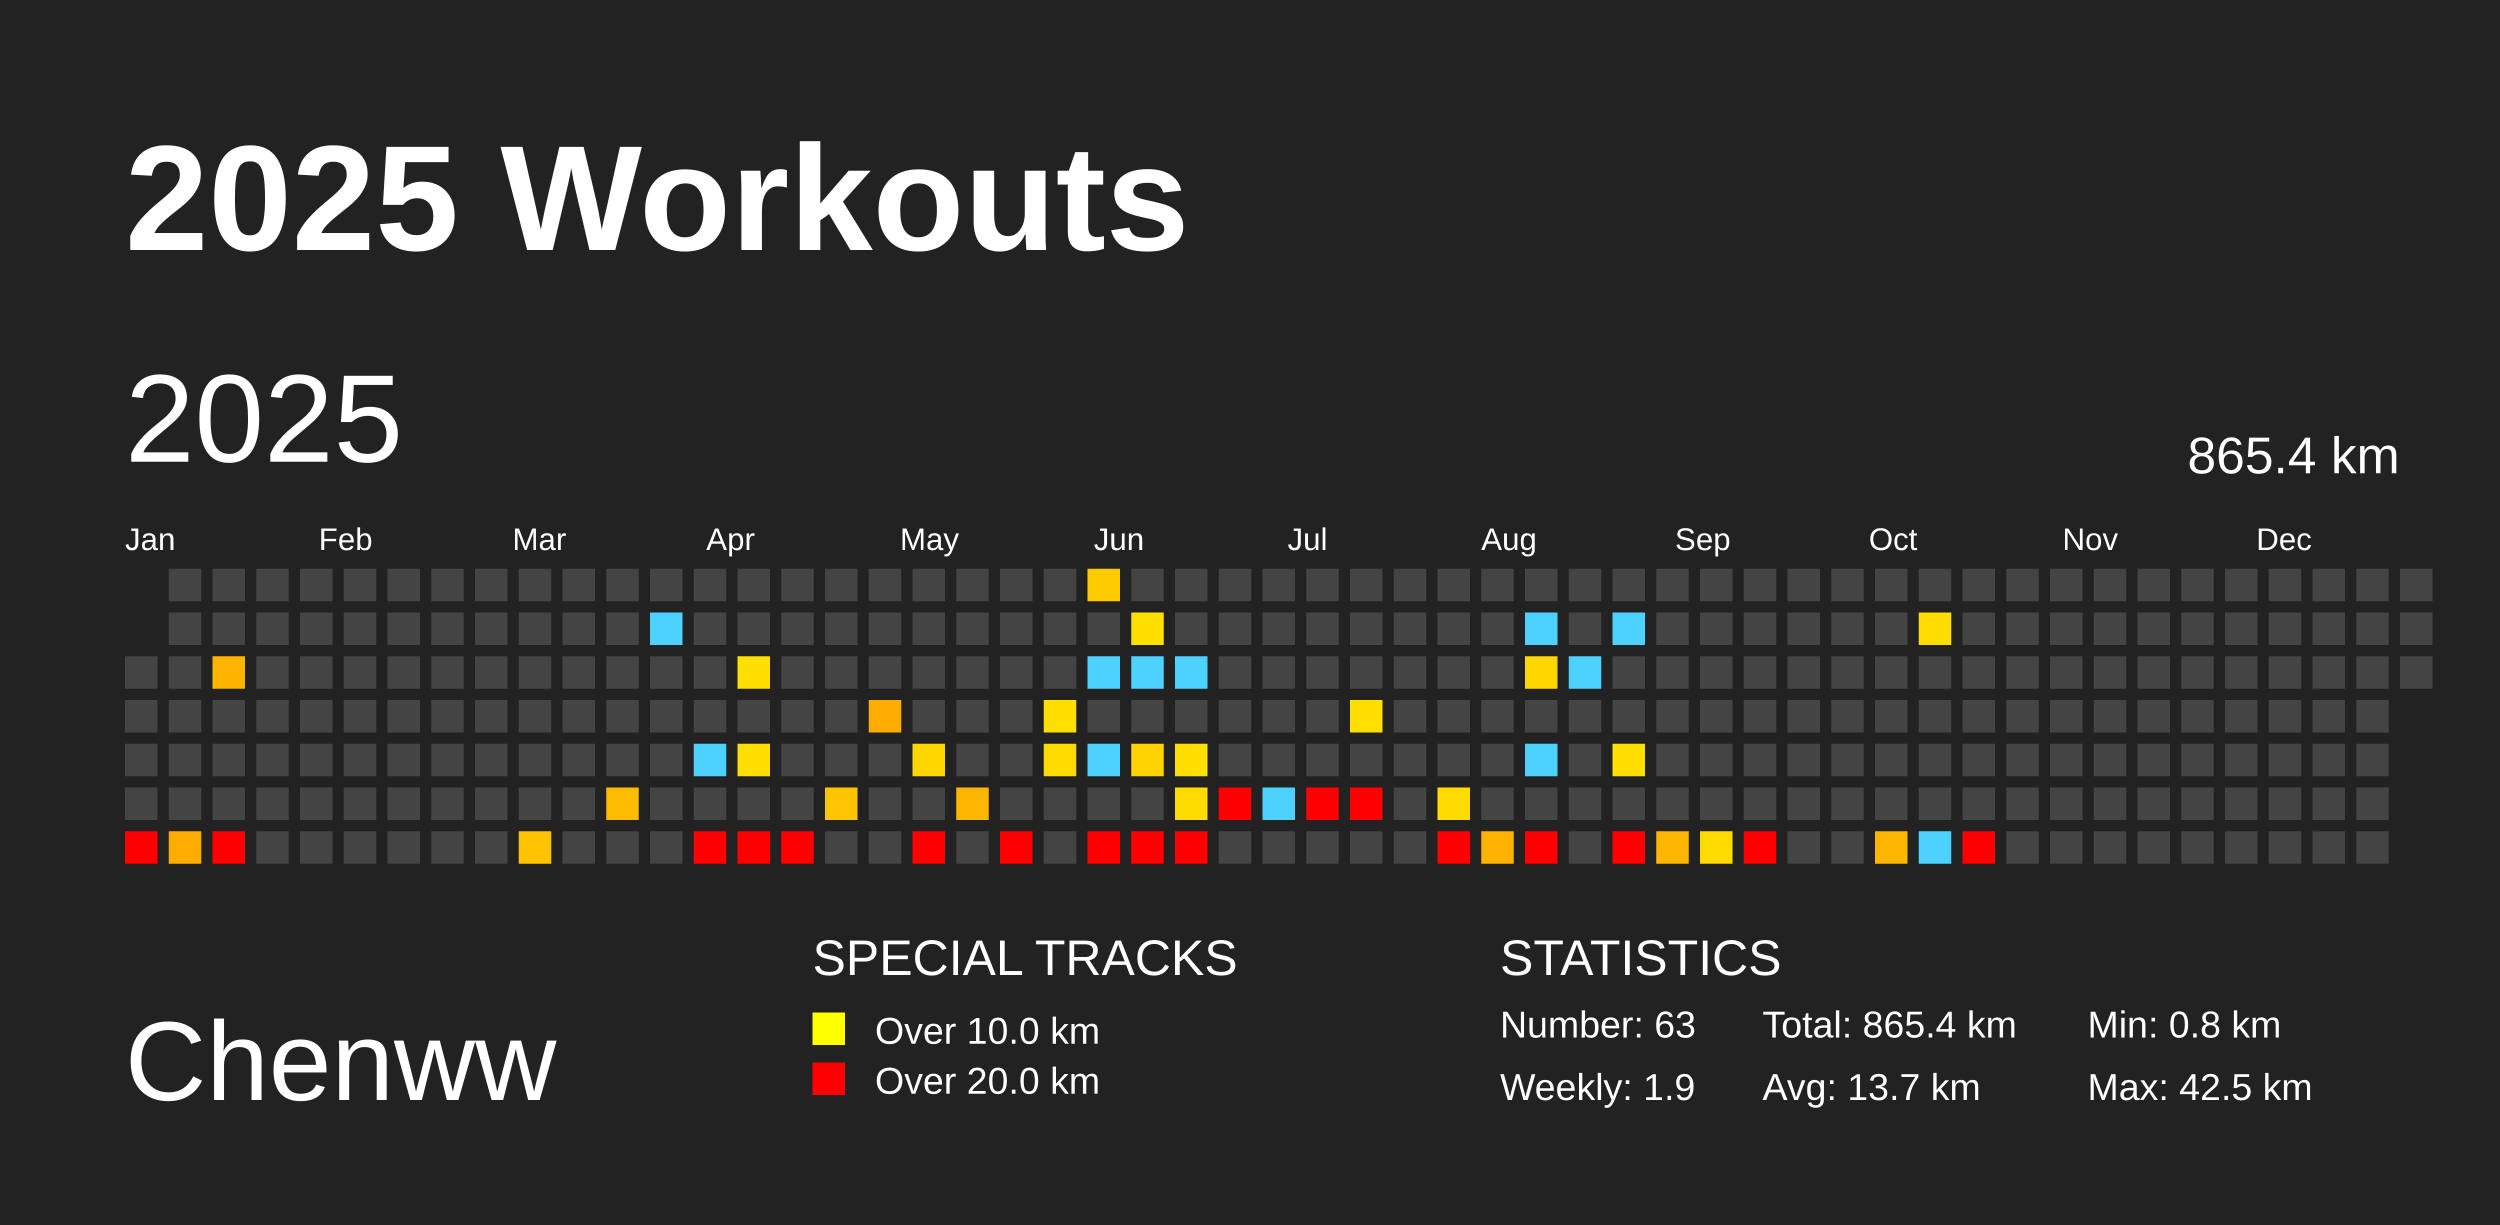
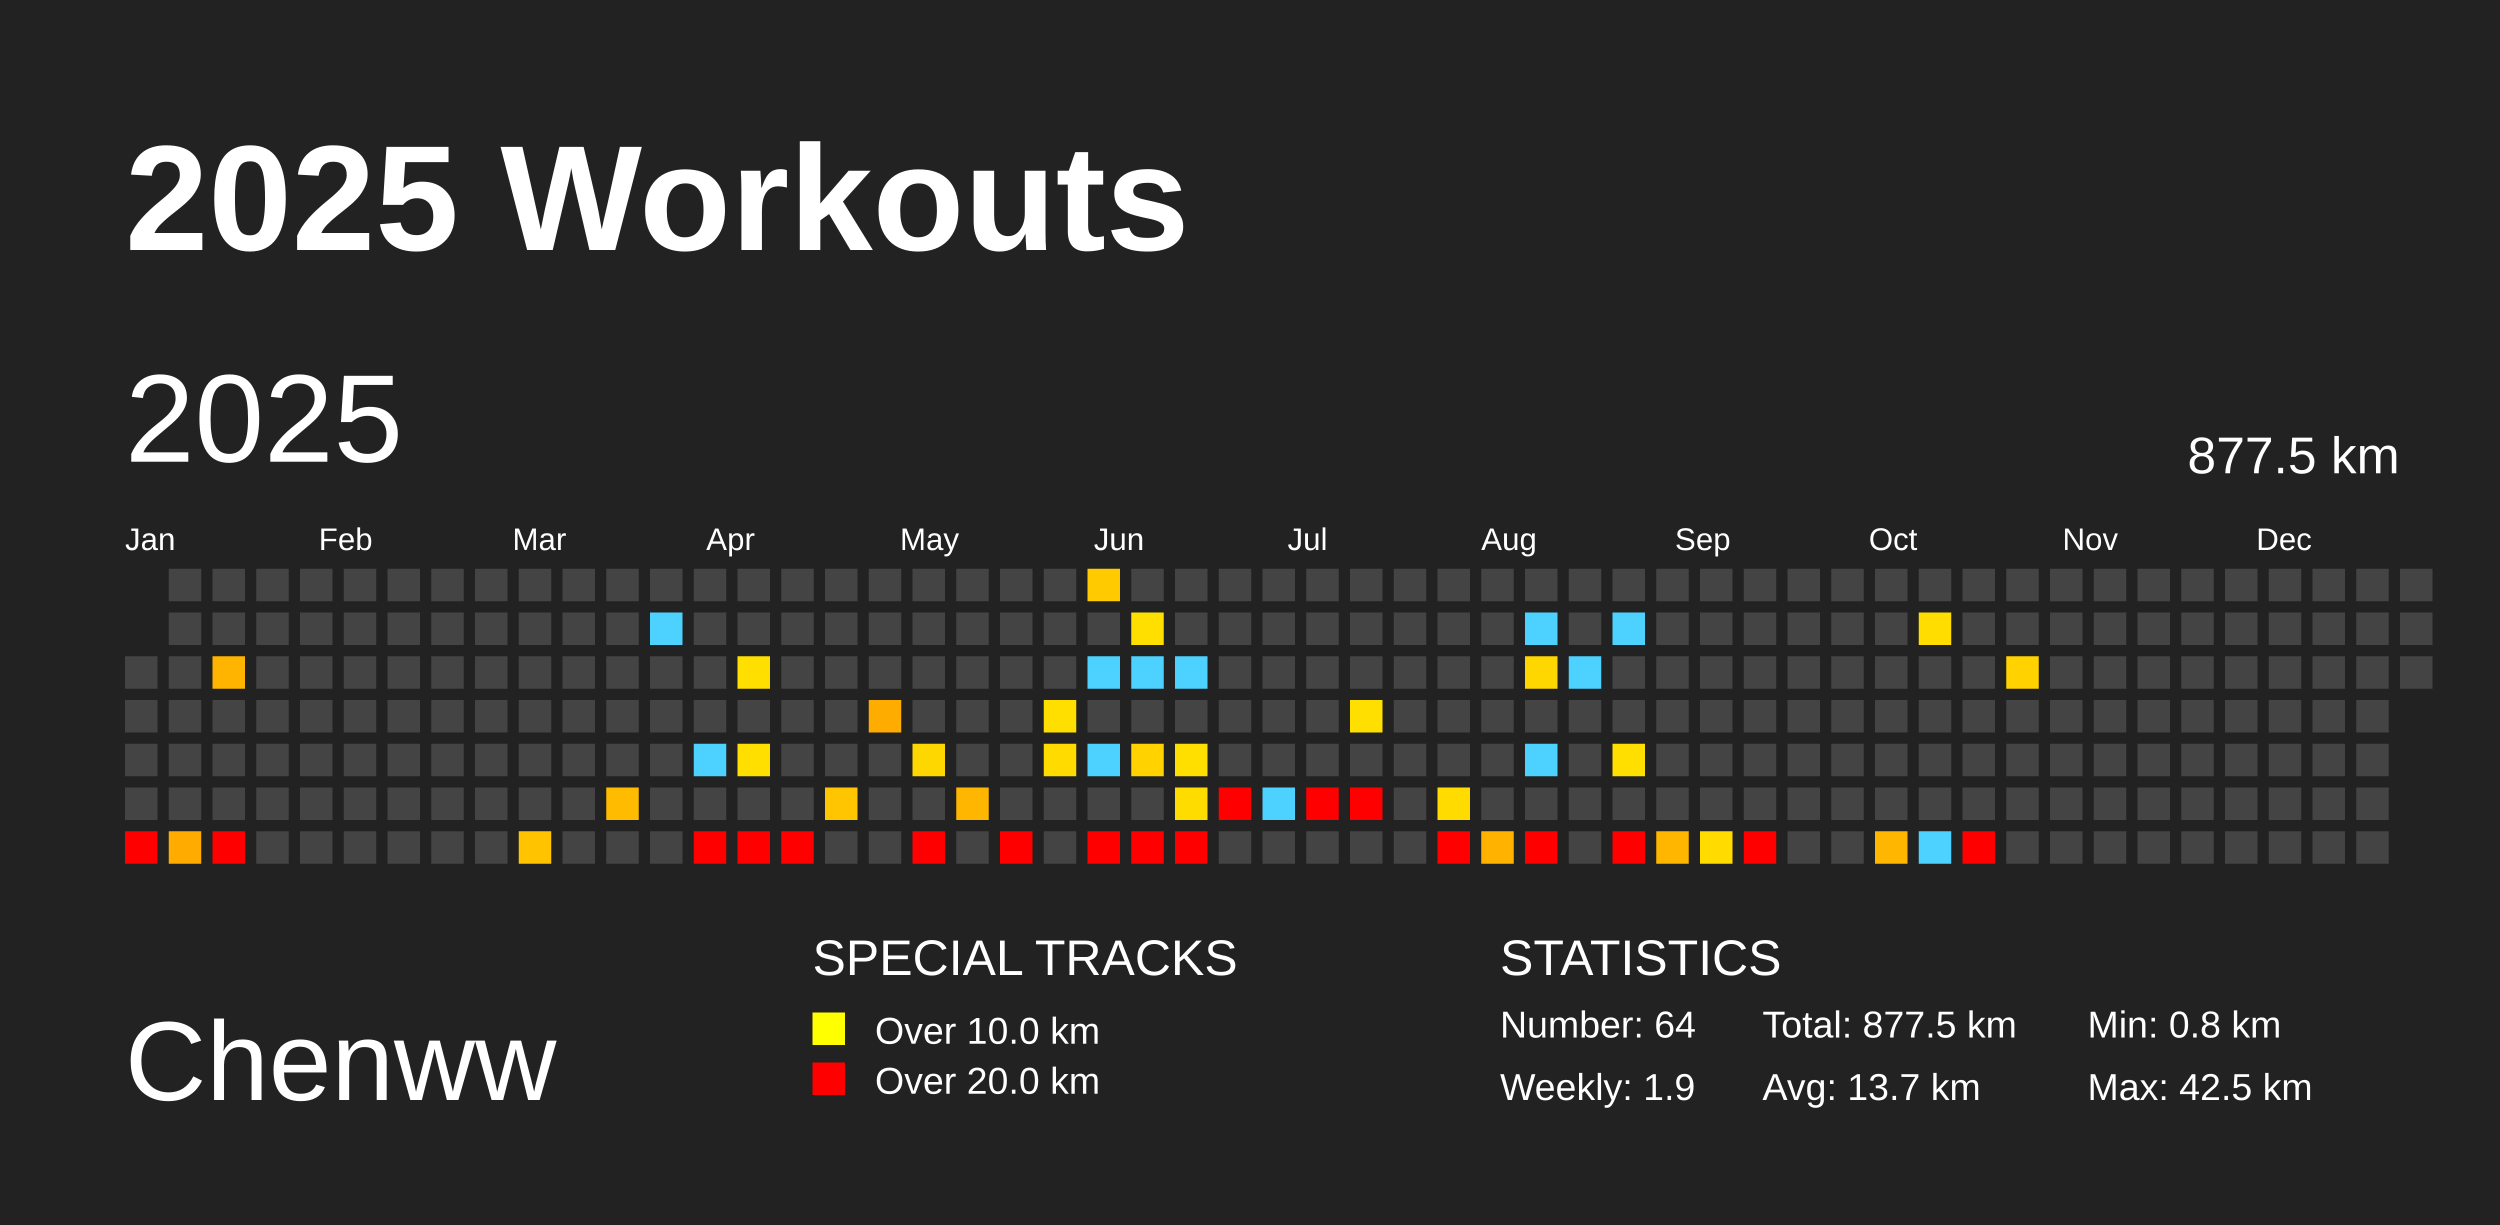
<svg xmlns="http://www.w3.org/2000/svg" baseProfile="full" height="98mm" version="1.1" viewBox="0,0,200,98" width="200mm">
  <defs />
  <rect fill="#222222" height="98" width="200" x="0" y="0" />
  <text fill="#FFFFFF" style="font-size:12px; font-family:Arial; font-weight:bold;" x="10" y="20">2025 Workouts</text>
  <text fill="#FFFFFF" style="font-size:9px; font-family:Arial" x="10" y="88">Chenww</text>
  <text fill="#FFFFFF" style="font-size:4px; font-family:Arial" x="65" y="78">SPECIAL TRACKS</text>
  <rect fill="yellow" height="2.6" width="2.6" x="65" y="81" />
  <text fill="#FFFFFF" style="font-size:3px; font-family:Arial" x="70" y="83.5">Over 10.0 km</text>
  <rect fill="red" height="2.6" width="2.6" x="65" y="85" />
  <text fill="#FFFFFF" style="font-size:3px; font-family:Arial" x="70" y="87.5">Over 20.0 km</text>
  <text fill="#FFFFFF" style="font-size:4px; font-family:Arial" x="120" y="78">STATISTICS</text>
-   <text fill="#FFFFFF" style="font-size:3px; font-family:Arial" x="120" y="83">Number: 63</text>
+   <text fill="#FFFFFF" style="font-size:3px; font-family:Arial" x="120" y="83">Number: 64</text>
  <text fill="#FFFFFF" style="font-size:3px; font-family:Arial" x="120" y="88">Weekly: 1.9</text>
-   <text fill="#FFFFFF" style="font-size:3px; font-family:Arial" x="141" y="83">Total: 865.4 km</text>
+   <text fill="#FFFFFF" style="font-size:3px; font-family:Arial" x="141" y="83">Total: 877.5 km</text>
  <text fill="#FFFFFF" style="font-size:3px; font-family:Arial" x="141" y="88">Avg: 13.7 km</text>
  <text fill="#FFFFFF" style="font-size:3px; font-family:Arial" x="167" y="83">Min: 0.8 km</text>
  <text fill="#FFFFFF" style="font-size:3px; font-family:Arial" x="167" y="88">Max: 42.5 km</text>
  <text dominant-baseline="hanging" fill="#FFFFFF" style="font-size:10.0px; font-family:Arial;" x="10" y="30">2025</text>
-   <text dominant-baseline="hanging" fill="#FFFFFF" style="font-size:4.125px; font-family:Arial;" x="175" y="35">865.4 km</text>
+   <text dominant-baseline="hanging" fill="#FFFFFF" style="font-size:4.125px; font-family:Arial;" x="175" y="35">877.5 km</text>
  <text fill="#FFFFFF" style="font-size:2.5px; font-family:Arial" x="10.0" y="44">Jan</text>
  <text fill="#FFFFFF" style="font-size:2.5px; font-family:Arial" x="25.5" y="44">Feb</text>
  <text fill="#FFFFFF" style="font-size:2.5px; font-family:Arial" x="41.0" y="44">Mar</text>
  <text fill="#FFFFFF" style="font-size:2.5px; font-family:Arial" x="56.5" y="44">Apr</text>
  <text fill="#FFFFFF" style="font-size:2.5px; font-family:Arial" x="72.0" y="44">May</text>
  <text fill="#FFFFFF" style="font-size:2.5px; font-family:Arial" x="87.5" y="44">Jun</text>
  <text fill="#FFFFFF" style="font-size:2.5px; font-family:Arial" x="103.0" y="44">Jul</text>
  <text fill="#FFFFFF" style="font-size:2.5px; font-family:Arial" x="118.5" y="44">Aug</text>
  <text fill="#FFFFFF" style="font-size:2.5px; font-family:Arial" x="134.0" y="44">Sep</text>
  <text fill="#FFFFFF" style="font-size:2.5px; font-family:Arial" x="149.5" y="44">Oct</text>
  <text fill="#FFFFFF" style="font-size:2.5px; font-family:Arial" x="165.0" y="44">Nov</text>
  <text fill="#FFFFFF" style="font-size:2.5px; font-family:Arial" x="180.5" y="44">Dec</text>
  <rect fill="#444444" height="2.6" width="2.6" x="10.0" y="52.5" />
  <rect fill="#444444" height="2.6" width="2.6" x="10.0" y="56.0" />
  <rect fill="#444444" height="2.6" width="2.6" x="10.0" y="59.5" />
  <rect fill="#444444" height="2.6" width="2.6" x="10.0" y="63.0" />
  <rect fill="red" height="2.6" width="2.6" x="10.0" y="66.5" />
  <rect fill="#444444" height="2.6" width="2.6" x="13.5" y="45.5" />
  <rect fill="#444444" height="2.6" width="2.6" x="13.5" y="49.0" />
  <rect fill="#444444" height="2.6" width="2.6" x="13.5" y="52.5" />
  <rect fill="#444444" height="2.6" width="2.6" x="13.5" y="56.0" />
  <rect fill="#444444" height="2.6" width="2.6" x="13.5" y="59.5" />
  <rect fill="#444444" height="2.6" width="2.6" x="13.5" y="63.0" />
  <rect fill="#ffab00" height="2.6" width="2.6" x="13.5" y="66.5" />
  <rect fill="#444444" height="2.6" width="2.6" x="17.0" y="45.5" />
  <rect fill="#444444" height="2.6" width="2.6" x="17.0" y="49.0" />
  <rect fill="#ffb500" height="2.6" width="2.6" x="17.0" y="52.5" />
  <rect fill="#444444" height="2.6" width="2.6" x="17.0" y="56.0" />
  <rect fill="#444444" height="2.6" width="2.6" x="17.0" y="59.5" />
  <rect fill="#444444" height="2.6" width="2.6" x="17.0" y="63.0" />
  <rect fill="red" height="2.6" width="2.6" x="17.0" y="66.5" />
  <rect fill="#444444" height="2.6" width="2.6" x="20.5" y="45.5" />
  <rect fill="#444444" height="2.6" width="2.6" x="20.5" y="49.0" />
  <rect fill="#444444" height="2.6" width="2.6" x="20.5" y="52.5" />
  <rect fill="#444444" height="2.6" width="2.6" x="20.5" y="56.0" />
  <rect fill="#444444" height="2.6" width="2.6" x="20.5" y="59.5" />
  <rect fill="#444444" height="2.6" width="2.6" x="20.5" y="63.0" />
  <rect fill="#444444" height="2.6" width="2.6" x="20.5" y="66.5" />
  <rect fill="#444444" height="2.6" width="2.6" x="24.0" y="45.5" />
  <rect fill="#444444" height="2.6" width="2.6" x="24.0" y="49.0" />
  <rect fill="#444444" height="2.6" width="2.6" x="24.0" y="52.5" />
  <rect fill="#444444" height="2.6" width="2.6" x="24.0" y="56.0" />
  <rect fill="#444444" height="2.6" width="2.6" x="24.0" y="59.5" />
  <rect fill="#444444" height="2.6" width="2.6" x="24.0" y="63.0" />
  <rect fill="#444444" height="2.6" width="2.6" x="24.0" y="66.5" />
  <rect fill="#444444" height="2.6" width="2.6" x="27.5" y="45.5" />
  <rect fill="#444444" height="2.6" width="2.6" x="27.5" y="49.0" />
  <rect fill="#444444" height="2.6" width="2.6" x="27.5" y="52.5" />
  <rect fill="#444444" height="2.6" width="2.6" x="27.5" y="56.0" />
  <rect fill="#444444" height="2.6" width="2.6" x="27.5" y="59.5" />
  <rect fill="#444444" height="2.6" width="2.6" x="27.5" y="63.0" />
  <rect fill="#444444" height="2.6" width="2.6" x="27.5" y="66.5" />
  <rect fill="#444444" height="2.6" width="2.6" x="31.0" y="45.5" />
  <rect fill="#444444" height="2.6" width="2.6" x="31.0" y="49.0" />
  <rect fill="#444444" height="2.6" width="2.6" x="31.0" y="52.5" />
  <rect fill="#444444" height="2.6" width="2.6" x="31.0" y="56.0" />
  <rect fill="#444444" height="2.6" width="2.6" x="31.0" y="59.5" />
  <rect fill="#444444" height="2.6" width="2.6" x="31.0" y="63.0" />
  <rect fill="#444444" height="2.6" width="2.6" x="31.0" y="66.5" />
  <rect fill="#444444" height="2.6" width="2.6" x="34.5" y="45.5" />
  <rect fill="#444444" height="2.6" width="2.6" x="34.5" y="49.0" />
  <rect fill="#444444" height="2.6" width="2.6" x="34.5" y="52.5" />
  <rect fill="#444444" height="2.6" width="2.6" x="34.5" y="56.0" />
  <rect fill="#444444" height="2.6" width="2.6" x="34.5" y="59.5" />
  <rect fill="#444444" height="2.6" width="2.6" x="34.5" y="63.0" />
  <rect fill="#444444" height="2.6" width="2.6" x="34.5" y="66.5" />
  <rect fill="#444444" height="2.6" width="2.6" x="38.0" y="45.5" />
  <rect fill="#444444" height="2.6" width="2.6" x="38.0" y="49.0" />
  <rect fill="#444444" height="2.6" width="2.6" x="38.0" y="52.5" />
  <rect fill="#444444" height="2.6" width="2.6" x="38.0" y="56.0" />
  <rect fill="#444444" height="2.6" width="2.6" x="38.0" y="59.5" />
  <rect fill="#444444" height="2.6" width="2.6" x="38.0" y="63.0" />
  <rect fill="#444444" height="2.6" width="2.6" x="38.0" y="66.5" />
  <rect fill="#444444" height="2.6" width="2.6" x="41.5" y="45.5" />
  <rect fill="#444444" height="2.6" width="2.6" x="41.5" y="49.0" />
  <rect fill="#444444" height="2.6" width="2.6" x="41.5" y="52.5" />
  <rect fill="#444444" height="2.6" width="2.6" x="41.5" y="56.0" />
  <rect fill="#444444" height="2.6" width="2.6" x="41.5" y="59.5" />
  <rect fill="#444444" height="2.6" width="2.6" x="41.5" y="63.0" />
  <rect fill="#ffc300" height="2.6" width="2.6" x="41.5" y="66.5" />
  <rect fill="#444444" height="2.6" width="2.6" x="45.0" y="45.5" />
  <rect fill="#444444" height="2.6" width="2.6" x="45.0" y="49.0" />
  <rect fill="#444444" height="2.6" width="2.6" x="45.0" y="52.5" />
  <rect fill="#444444" height="2.6" width="2.6" x="45.0" y="56.0" />
  <rect fill="#444444" height="2.6" width="2.6" x="45.0" y="59.5" />
  <rect fill="#444444" height="2.6" width="2.6" x="45.0" y="63.0" />
  <rect fill="#444444" height="2.6" width="2.6" x="45.0" y="66.5" />
  <rect fill="#444444" height="2.6" width="2.6" x="48.5" y="45.5" />
  <rect fill="#444444" height="2.6" width="2.6" x="48.5" y="49.0" />
  <rect fill="#444444" height="2.6" width="2.6" x="48.5" y="52.5" />
  <rect fill="#444444" height="2.6" width="2.6" x="48.5" y="56.0" />
  <rect fill="#444444" height="2.6" width="2.6" x="48.5" y="59.5" />
  <rect fill="#ffbb00" height="2.6" width="2.6" x="48.5" y="63.0" />
  <rect fill="#444444" height="2.6" width="2.6" x="48.5" y="66.5" />
  <rect fill="#444444" height="2.6" width="2.6" x="52.0" y="45.5" />
  <rect fill="#4dd2ff" height="2.6" width="2.6" x="52.0" y="49.0" />
  <rect fill="#444444" height="2.6" width="2.6" x="52.0" y="52.5" />
  <rect fill="#444444" height="2.6" width="2.6" x="52.0" y="56.0" />
  <rect fill="#444444" height="2.6" width="2.6" x="52.0" y="59.5" />
  <rect fill="#444444" height="2.6" width="2.6" x="52.0" y="63.0" />
  <rect fill="#444444" height="2.6" width="2.6" x="52.0" y="66.5" />
  <rect fill="#444444" height="2.6" width="2.6" x="55.5" y="45.5" />
  <rect fill="#444444" height="2.6" width="2.6" x="55.5" y="49.0" />
  <rect fill="#444444" height="2.6" width="2.6" x="55.5" y="52.5" />
  <rect fill="#444444" height="2.6" width="2.6" x="55.5" y="56.0" />
  <rect fill="#4dd2ff" height="2.6" width="2.6" x="55.5" y="59.5" />
  <rect fill="#444444" height="2.6" width="2.6" x="55.5" y="63.0" />
  <rect fill="red" height="2.6" width="2.6" x="55.5" y="66.5" />
  <rect fill="#444444" height="2.6" width="2.6" x="59.0" y="45.5" />
  <rect fill="#444444" height="2.6" width="2.6" x="59.0" y="49.0" />
  <rect fill="#ffdf00" height="2.6" width="2.6" x="59.0" y="52.5" />
  <rect fill="#444444" height="2.6" width="2.6" x="59.0" y="56.0" />
  <rect fill="#ffdf00" height="2.6" width="2.6" x="59.0" y="59.5" />
  <rect fill="#444444" height="2.6" width="2.6" x="59.0" y="63.0" />
  <rect fill="red" height="2.6" width="2.6" x="59.0" y="66.5" />
  <rect fill="#444444" height="2.6" width="2.6" x="62.5" y="45.5" />
  <rect fill="#444444" height="2.6" width="2.6" x="62.5" y="49.0" />
  <rect fill="#444444" height="2.6" width="2.6" x="62.5" y="52.5" />
  <rect fill="#444444" height="2.6" width="2.6" x="62.5" y="56.0" />
  <rect fill="#444444" height="2.6" width="2.6" x="62.5" y="59.5" />
  <rect fill="#444444" height="2.6" width="2.6" x="62.5" y="63.0" />
  <rect fill="red" height="2.6" width="2.6" x="62.5" y="66.5" />
  <rect fill="#444444" height="2.6" width="2.6" x="66.0" y="45.5" />
  <rect fill="#444444" height="2.6" width="2.6" x="66.0" y="49.0" />
  <rect fill="#444444" height="2.6" width="2.6" x="66.0" y="52.5" />
  <rect fill="#444444" height="2.6" width="2.6" x="66.0" y="56.0" />
  <rect fill="#444444" height="2.6" width="2.6" x="66.0" y="59.5" />
  <rect fill="#ffc500" height="2.6" width="2.6" x="66.0" y="63.0" />
  <rect fill="#444444" height="2.6" width="2.6" x="66.0" y="66.5" />
  <rect fill="#444444" height="2.6" width="2.6" x="69.5" y="45.5" />
  <rect fill="#444444" height="2.6" width="2.6" x="69.5" y="49.0" />
  <rect fill="#444444" height="2.6" width="2.6" x="69.5" y="52.5" />
  <rect fill="#ffac00" height="2.6" width="2.6" x="69.5" y="56.0" />
  <rect fill="#444444" height="2.6" width="2.6" x="69.5" y="59.5" />
  <rect fill="#444444" height="2.6" width="2.6" x="69.5" y="63.0" />
  <rect fill="#444444" height="2.6" width="2.6" x="69.5" y="66.5" />
  <rect fill="#444444" height="2.6" width="2.6" x="73.0" y="45.5" />
  <rect fill="#444444" height="2.6" width="2.6" x="73.0" y="49.0" />
  <rect fill="#444444" height="2.6" width="2.6" x="73.0" y="52.5" />
  <rect fill="#444444" height="2.6" width="2.6" x="73.0" y="56.0" />
  <rect fill="#ffd700" height="2.6" width="2.6" x="73.0" y="59.5" />
  <rect fill="#444444" height="2.6" width="2.6" x="73.0" y="63.0" />
  <rect fill="red" height="2.6" width="2.6" x="73.0" y="66.5" />
  <rect fill="#444444" height="2.6" width="2.6" x="76.5" y="45.5" />
  <rect fill="#444444" height="2.6" width="2.6" x="76.5" y="49.0" />
  <rect fill="#444444" height="2.6" width="2.6" x="76.5" y="52.5" />
  <rect fill="#444444" height="2.6" width="2.6" x="76.5" y="56.0" />
  <rect fill="#444444" height="2.6" width="2.6" x="76.5" y="59.5" />
  <rect fill="#ffb600" height="2.6" width="2.6" x="76.5" y="63.0" />
  <rect fill="#444444" height="2.6" width="2.6" x="76.5" y="66.5" />
  <rect fill="#444444" height="2.6" width="2.6" x="80.0" y="45.5" />
  <rect fill="#444444" height="2.6" width="2.6" x="80.0" y="49.0" />
  <rect fill="#444444" height="2.6" width="2.6" x="80.0" y="52.5" />
  <rect fill="#444444" height="2.6" width="2.6" x="80.0" y="56.0" />
  <rect fill="#444444" height="2.6" width="2.6" x="80.0" y="59.5" />
  <rect fill="#444444" height="2.6" width="2.6" x="80.0" y="63.0" />
  <rect fill="red" height="2.6" width="2.6" x="80.0" y="66.5" />
  <rect fill="#444444" height="2.6" width="2.6" x="83.5" y="45.5" />
  <rect fill="#444444" height="2.6" width="2.6" x="83.5" y="49.0" />
  <rect fill="#444444" height="2.6" width="2.6" x="83.5" y="52.5" />
  <rect fill="#ffdf00" height="2.6" width="2.6" x="83.5" y="56.0" />
  <rect fill="#ffdb00" height="2.6" width="2.6" x="83.5" y="59.5" />
  <rect fill="#444444" height="2.6" width="2.6" x="83.5" y="63.0" />
  <rect fill="#444444" height="2.6" width="2.6" x="83.5" y="66.5" />
  <rect fill="#ffcb00" height="2.6" width="2.6" x="87.0" y="45.5" />
  <rect fill="#444444" height="2.6" width="2.6" x="87.0" y="49.0" />
  <rect fill="#4dd2ff" height="2.6" width="2.6" x="87.0" y="52.5" />
  <rect fill="#444444" height="2.6" width="2.6" x="87.0" y="56.0" />
  <rect fill="#4dd2ff" height="2.6" width="2.6" x="87.0" y="59.5" />
  <rect fill="#444444" height="2.6" width="2.6" x="87.0" y="63.0" />
  <rect fill="red" height="2.6" width="2.6" x="87.0" y="66.5" />
  <rect fill="#444444" height="2.6" width="2.6" x="90.5" y="45.5" />
  <rect fill="#ffdf00" height="2.6" width="2.6" x="90.5" y="49.0" />
  <rect fill="#4dd2ff" height="2.6" width="2.6" x="90.5" y="52.5" />
  <rect fill="#444444" height="2.6" width="2.6" x="90.5" y="56.0" />
  <rect fill="#ffd200" height="2.6" width="2.6" x="90.5" y="59.5" />
  <rect fill="#444444" height="2.6" width="2.6" x="90.5" y="63.0" />
  <rect fill="red" height="2.6" width="2.6" x="90.5" y="66.5" />
  <rect fill="#444444" height="2.6" width="2.6" x="94.0" y="45.5" />
  <rect fill="#444444" height="2.6" width="2.6" x="94.0" y="49.0" />
  <rect fill="#4dd2ff" height="2.6" width="2.6" x="94.0" y="52.5" />
  <rect fill="#444444" height="2.6" width="2.6" x="94.0" y="56.0" />
  <rect fill="#ffdf00" height="2.6" width="2.6" x="94.0" y="59.5" />
  <rect fill="#ffdc00" height="2.6" width="2.6" x="94.0" y="63.0" />
  <rect fill="red" height="2.6" width="2.6" x="94.0" y="66.5" />
  <rect fill="#444444" height="2.6" width="2.6" x="97.5" y="45.5" />
  <rect fill="#444444" height="2.6" width="2.6" x="97.5" y="49.0" />
  <rect fill="#444444" height="2.6" width="2.6" x="97.5" y="52.5" />
  <rect fill="#444444" height="2.6" width="2.6" x="97.5" y="56.0" />
  <rect fill="#444444" height="2.6" width="2.6" x="97.5" y="59.5" />
  <rect fill="red" height="2.6" width="2.6" x="97.5" y="63.0" />
  <rect fill="#444444" height="2.6" width="2.6" x="97.5" y="66.5" />
  <rect fill="#444444" height="2.6" width="2.6" x="101.0" y="45.5" />
  <rect fill="#444444" height="2.6" width="2.6" x="101.0" y="49.0" />
  <rect fill="#444444" height="2.6" width="2.6" x="101.0" y="52.5" />
  <rect fill="#444444" height="2.6" width="2.6" x="101.0" y="56.0" />
  <rect fill="#444444" height="2.6" width="2.6" x="101.0" y="59.5" />
  <rect fill="#4dd2ff" height="2.6" width="2.6" x="101.0" y="63.0" />
  <rect fill="#444444" height="2.6" width="2.6" x="101.0" y="66.5" />
  <rect fill="#444444" height="2.6" width="2.6" x="104.5" y="45.5" />
  <rect fill="#444444" height="2.6" width="2.6" x="104.5" y="49.0" />
  <rect fill="#444444" height="2.6" width="2.6" x="104.5" y="52.5" />
  <rect fill="#444444" height="2.6" width="2.6" x="104.5" y="56.0" />
  <rect fill="#444444" height="2.6" width="2.6" x="104.5" y="59.5" />
  <rect fill="red" height="2.6" width="2.6" x="104.5" y="63.0" />
  <rect fill="#444444" height="2.6" width="2.6" x="104.5" y="66.5" />
  <rect fill="#444444" height="2.6" width="2.6" x="108.0" y="45.5" />
  <rect fill="#444444" height="2.6" width="2.6" x="108.0" y="49.0" />
  <rect fill="#444444" height="2.6" width="2.6" x="108.0" y="52.5" />
  <rect fill="#ffdf00" height="2.6" width="2.6" x="108.0" y="56.0" />
  <rect fill="#444444" height="2.6" width="2.6" x="108.0" y="59.5" />
  <rect fill="red" height="2.6" width="2.6" x="108.0" y="63.0" />
  <rect fill="#444444" height="2.6" width="2.6" x="108.0" y="66.5" />
  <rect fill="#444444" height="2.6" width="2.6" x="111.5" y="45.5" />
  <rect fill="#444444" height="2.6" width="2.6" x="111.5" y="49.0" />
  <rect fill="#444444" height="2.6" width="2.6" x="111.5" y="52.5" />
  <rect fill="#444444" height="2.6" width="2.6" x="111.5" y="56.0" />
  <rect fill="#444444" height="2.6" width="2.6" x="111.5" y="59.5" />
  <rect fill="#444444" height="2.6" width="2.6" x="111.5" y="63.0" />
  <rect fill="#444444" height="2.6" width="2.6" x="111.5" y="66.5" />
  <rect fill="#444444" height="2.6" width="2.6" x="115.0" y="45.5" />
  <rect fill="#444444" height="2.6" width="2.6" x="115.0" y="49.0" />
  <rect fill="#444444" height="2.6" width="2.6" x="115.0" y="52.5" />
  <rect fill="#444444" height="2.6" width="2.6" x="115.0" y="56.0" />
  <rect fill="#444444" height="2.6" width="2.6" x="115.0" y="59.5" />
  <rect fill="#ffdb00" height="2.6" width="2.6" x="115.0" y="63.0" />
  <rect fill="red" height="2.6" width="2.6" x="115.0" y="66.5" />
  <rect fill="#444444" height="2.6" width="2.6" x="118.5" y="45.5" />
  <rect fill="#444444" height="2.6" width="2.6" x="118.5" y="49.0" />
  <rect fill="#444444" height="2.6" width="2.6" x="118.5" y="52.5" />
  <rect fill="#444444" height="2.6" width="2.6" x="118.5" y="56.0" />
  <rect fill="#444444" height="2.6" width="2.6" x="118.5" y="59.5" />
  <rect fill="#444444" height="2.6" width="2.6" x="118.5" y="63.0" />
  <rect fill="#ffb300" height="2.6" width="2.6" x="118.5" y="66.5" />
  <rect fill="#444444" height="2.6" width="2.6" x="122.0" y="45.5" />
  <rect fill="#4dd2ff" height="2.6" width="2.6" x="122.0" y="49.0" />
  <rect fill="#ffd700" height="2.6" width="2.6" x="122.0" y="52.5" />
  <rect fill="#444444" height="2.6" width="2.6" x="122.0" y="56.0" />
  <rect fill="#4dd2ff" height="2.6" width="2.6" x="122.0" y="59.5" />
  <rect fill="#444444" height="2.6" width="2.6" x="122.0" y="63.0" />
  <rect fill="red" height="2.6" width="2.6" x="122.0" y="66.5" />
  <rect fill="#444444" height="2.6" width="2.6" x="125.5" y="45.5" />
  <rect fill="#444444" height="2.6" width="2.6" x="125.5" y="49.0" />
  <rect fill="#4dd2ff" height="2.6" width="2.6" x="125.5" y="52.5" />
  <rect fill="#444444" height="2.6" width="2.6" x="125.5" y="56.0" />
  <rect fill="#444444" height="2.6" width="2.6" x="125.5" y="59.5" />
  <rect fill="#444444" height="2.6" width="2.6" x="125.5" y="63.0" />
  <rect fill="#444444" height="2.6" width="2.6" x="125.5" y="66.5" />
  <rect fill="#444444" height="2.6" width="2.6" x="129.0" y="45.5" />
  <rect fill="#4dd2ff" height="2.6" width="2.6" x="129.0" y="49.0" />
  <rect fill="#444444" height="2.6" width="2.6" x="129.0" y="52.5" />
  <rect fill="#444444" height="2.6" width="2.6" x="129.0" y="56.0" />
  <rect fill="#ffdf00" height="2.6" width="2.6" x="129.0" y="59.5" />
  <rect fill="#444444" height="2.6" width="2.6" x="129.0" y="63.0" />
  <rect fill="red" height="2.6" width="2.6" x="129.0" y="66.5" />
  <rect fill="#444444" height="2.6" width="2.6" x="132.5" y="45.5" />
  <rect fill="#444444" height="2.6" width="2.6" x="132.5" y="49.0" />
  <rect fill="#444444" height="2.6" width="2.6" x="132.5" y="52.5" />
  <rect fill="#444444" height="2.6" width="2.6" x="132.5" y="56.0" />
  <rect fill="#444444" height="2.6" width="2.6" x="132.5" y="59.5" />
  <rect fill="#444444" height="2.6" width="2.6" x="132.5" y="63.0" />
  <rect fill="#ffb600" height="2.6" width="2.6" x="132.5" y="66.5" />
  <rect fill="#444444" height="2.6" width="2.6" x="136.0" y="45.5" />
  <rect fill="#444444" height="2.6" width="2.6" x="136.0" y="49.0" />
  <rect fill="#444444" height="2.6" width="2.6" x="136.0" y="52.5" />
  <rect fill="#444444" height="2.6" width="2.6" x="136.0" y="56.0" />
  <rect fill="#444444" height="2.6" width="2.6" x="136.0" y="59.5" />
  <rect fill="#444444" height="2.6" width="2.6" x="136.0" y="63.0" />
  <rect fill="#ffdb00" height="2.6" width="2.6" x="136.0" y="66.5" />
  <rect fill="#444444" height="2.6" width="2.6" x="139.5" y="45.5" />
  <rect fill="#444444" height="2.6" width="2.6" x="139.5" y="49.0" />
  <rect fill="#444444" height="2.6" width="2.6" x="139.5" y="52.5" />
  <rect fill="#444444" height="2.6" width="2.6" x="139.5" y="56.0" />
  <rect fill="#444444" height="2.6" width="2.6" x="139.5" y="59.5" />
  <rect fill="#444444" height="2.6" width="2.6" x="139.5" y="63.0" />
  <rect fill="red" height="2.6" width="2.6" x="139.5" y="66.5" />
  <rect fill="#444444" height="2.6" width="2.6" x="143.0" y="45.5" />
  <rect fill="#444444" height="2.6" width="2.6" x="143.0" y="49.0" />
  <rect fill="#444444" height="2.6" width="2.6" x="143.0" y="52.5" />
  <rect fill="#444444" height="2.6" width="2.6" x="143.0" y="56.0" />
  <rect fill="#444444" height="2.6" width="2.6" x="143.0" y="59.5" />
  <rect fill="#444444" height="2.6" width="2.6" x="143.0" y="63.0" />
  <rect fill="#444444" height="2.6" width="2.6" x="143.0" y="66.5" />
  <rect fill="#444444" height="2.6" width="2.6" x="146.5" y="45.5" />
  <rect fill="#444444" height="2.6" width="2.6" x="146.5" y="49.0" />
  <rect fill="#444444" height="2.6" width="2.6" x="146.5" y="52.5" />
  <rect fill="#444444" height="2.6" width="2.6" x="146.5" y="56.0" />
  <rect fill="#444444" height="2.6" width="2.6" x="146.5" y="59.5" />
  <rect fill="#444444" height="2.6" width="2.6" x="146.5" y="63.0" />
  <rect fill="#444444" height="2.6" width="2.6" x="146.5" y="66.5" />
  <rect fill="#444444" height="2.6" width="2.6" x="150.0" y="45.5" />
  <rect fill="#444444" height="2.6" width="2.6" x="150.0" y="49.0" />
  <rect fill="#444444" height="2.6" width="2.6" x="150.0" y="52.5" />
  <rect fill="#444444" height="2.6" width="2.6" x="150.0" y="56.0" />
  <rect fill="#444444" height="2.6" width="2.6" x="150.0" y="59.5" />
  <rect fill="#444444" height="2.6" width="2.6" x="150.0" y="63.0" />
  <rect fill="#ffb600" height="2.6" width="2.6" x="150.0" y="66.5" />
  <rect fill="#444444" height="2.6" width="2.6" x="153.5" y="45.5" />
  <rect fill="#ffdd00" height="2.6" width="2.6" x="153.5" y="49.0" />
  <rect fill="#444444" height="2.6" width="2.6" x="153.5" y="52.5" />
  <rect fill="#444444" height="2.6" width="2.6" x="153.5" y="56.0" />
  <rect fill="#444444" height="2.6" width="2.6" x="153.5" y="59.5" />
  <rect fill="#444444" height="2.6" width="2.6" x="153.5" y="63.0" />
  <rect fill="#4dd2ff" height="2.6" width="2.6" x="153.5" y="66.5" />
  <rect fill="#444444" height="2.6" width="2.6" x="157.0" y="45.5" />
  <rect fill="#444444" height="2.6" width="2.6" x="157.0" y="49.0" />
  <rect fill="#444444" height="2.6" width="2.6" x="157.0" y="52.5" />
  <rect fill="#444444" height="2.6" width="2.6" x="157.0" y="56.0" />
  <rect fill="#444444" height="2.6" width="2.6" x="157.0" y="59.5" />
  <rect fill="#444444" height="2.6" width="2.6" x="157.0" y="63.0" />
  <rect fill="red" height="2.6" width="2.6" x="157.0" y="66.5" />
  <rect fill="#444444" height="2.6" width="2.6" x="160.5" y="45.5" />
  <rect fill="#444444" height="2.6" width="2.6" x="160.5" y="49.0" />
-   <rect fill="#444444" height="2.6" width="2.6" x="160.5" y="52.5" />
+   <rect fill="#ffd200" height="2.6" width="2.6" x="160.5" y="52.5" />
  <rect fill="#444444" height="2.6" width="2.6" x="160.5" y="56.0" />
  <rect fill="#444444" height="2.6" width="2.6" x="160.5" y="59.5" />
  <rect fill="#444444" height="2.6" width="2.6" x="160.5" y="63.0" />
  <rect fill="#444444" height="2.6" width="2.6" x="160.5" y="66.5" />
  <rect fill="#444444" height="2.6" width="2.6" x="164.0" y="45.5" />
  <rect fill="#444444" height="2.6" width="2.6" x="164.0" y="49.0" />
  <rect fill="#444444" height="2.6" width="2.6" x="164.0" y="52.5" />
  <rect fill="#444444" height="2.6" width="2.6" x="164.0" y="56.0" />
  <rect fill="#444444" height="2.6" width="2.6" x="164.0" y="59.5" />
  <rect fill="#444444" height="2.6" width="2.6" x="164.0" y="63.0" />
  <rect fill="#444444" height="2.6" width="2.6" x="164.0" y="66.5" />
  <rect fill="#444444" height="2.6" width="2.6" x="167.5" y="45.5" />
  <rect fill="#444444" height="2.6" width="2.6" x="167.5" y="49.0" />
  <rect fill="#444444" height="2.6" width="2.6" x="167.5" y="52.5" />
  <rect fill="#444444" height="2.6" width="2.6" x="167.5" y="56.0" />
  <rect fill="#444444" height="2.6" width="2.6" x="167.5" y="59.5" />
  <rect fill="#444444" height="2.6" width="2.6" x="167.5" y="63.0" />
  <rect fill="#444444" height="2.6" width="2.6" x="167.5" y="66.5" />
  <rect fill="#444444" height="2.6" width="2.6" x="171.0" y="45.5" />
  <rect fill="#444444" height="2.6" width="2.6" x="171.0" y="49.0" />
  <rect fill="#444444" height="2.6" width="2.6" x="171.0" y="52.5" />
  <rect fill="#444444" height="2.6" width="2.6" x="171.0" y="56.0" />
  <rect fill="#444444" height="2.6" width="2.6" x="171.0" y="59.5" />
  <rect fill="#444444" height="2.6" width="2.6" x="171.0" y="63.0" />
  <rect fill="#444444" height="2.6" width="2.6" x="171.0" y="66.5" />
  <rect fill="#444444" height="2.6" width="2.6" x="174.5" y="45.5" />
  <rect fill="#444444" height="2.6" width="2.6" x="174.5" y="49.0" />
  <rect fill="#444444" height="2.6" width="2.6" x="174.5" y="52.5" />
  <rect fill="#444444" height="2.6" width="2.6" x="174.5" y="56.0" />
  <rect fill="#444444" height="2.6" width="2.6" x="174.5" y="59.5" />
  <rect fill="#444444" height="2.6" width="2.6" x="174.5" y="63.0" />
  <rect fill="#444444" height="2.6" width="2.6" x="174.5" y="66.5" />
  <rect fill="#444444" height="2.6" width="2.6" x="178.0" y="45.5" />
  <rect fill="#444444" height="2.6" width="2.6" x="178.0" y="49.0" />
  <rect fill="#444444" height="2.6" width="2.6" x="178.0" y="52.5" />
  <rect fill="#444444" height="2.6" width="2.6" x="178.0" y="56.0" />
  <rect fill="#444444" height="2.6" width="2.6" x="178.0" y="59.5" />
  <rect fill="#444444" height="2.6" width="2.6" x="178.0" y="63.0" />
  <rect fill="#444444" height="2.6" width="2.6" x="178.0" y="66.5" />
  <rect fill="#444444" height="2.6" width="2.6" x="181.5" y="45.5" />
  <rect fill="#444444" height="2.6" width="2.6" x="181.5" y="49.0" />
  <rect fill="#444444" height="2.6" width="2.6" x="181.5" y="52.5" />
  <rect fill="#444444" height="2.6" width="2.6" x="181.5" y="56.0" />
  <rect fill="#444444" height="2.6" width="2.6" x="181.5" y="59.5" />
  <rect fill="#444444" height="2.6" width="2.6" x="181.5" y="63.0" />
  <rect fill="#444444" height="2.6" width="2.6" x="181.5" y="66.5" />
  <rect fill="#444444" height="2.6" width="2.6" x="185.0" y="45.5" />
  <rect fill="#444444" height="2.6" width="2.6" x="185.0" y="49.0" />
  <rect fill="#444444" height="2.6" width="2.6" x="185.0" y="52.5" />
  <rect fill="#444444" height="2.6" width="2.6" x="185.0" y="56.0" />
  <rect fill="#444444" height="2.6" width="2.6" x="185.0" y="59.5" />
  <rect fill="#444444" height="2.6" width="2.6" x="185.0" y="63.0" />
  <rect fill="#444444" height="2.6" width="2.6" x="185.0" y="66.5" />
  <rect fill="#444444" height="2.6" width="2.6" x="188.5" y="45.5" />
  <rect fill="#444444" height="2.6" width="2.6" x="188.5" y="49.0" />
  <rect fill="#444444" height="2.6" width="2.6" x="188.5" y="52.5" />
  <rect fill="#444444" height="2.6" width="2.6" x="188.5" y="56.0" />
  <rect fill="#444444" height="2.6" width="2.6" x="188.5" y="59.5" />
  <rect fill="#444444" height="2.6" width="2.6" x="188.5" y="63.0" />
  <rect fill="#444444" height="2.6" width="2.6" x="188.5" y="66.5" />
  <rect fill="#444444" height="2.6" width="2.6" x="192.0" y="45.5" />
  <rect fill="#444444" height="2.6" width="2.6" x="192.0" y="49.0" />
  <rect fill="#444444" height="2.6" width="2.6" x="192.0" y="52.5" />
</svg>
